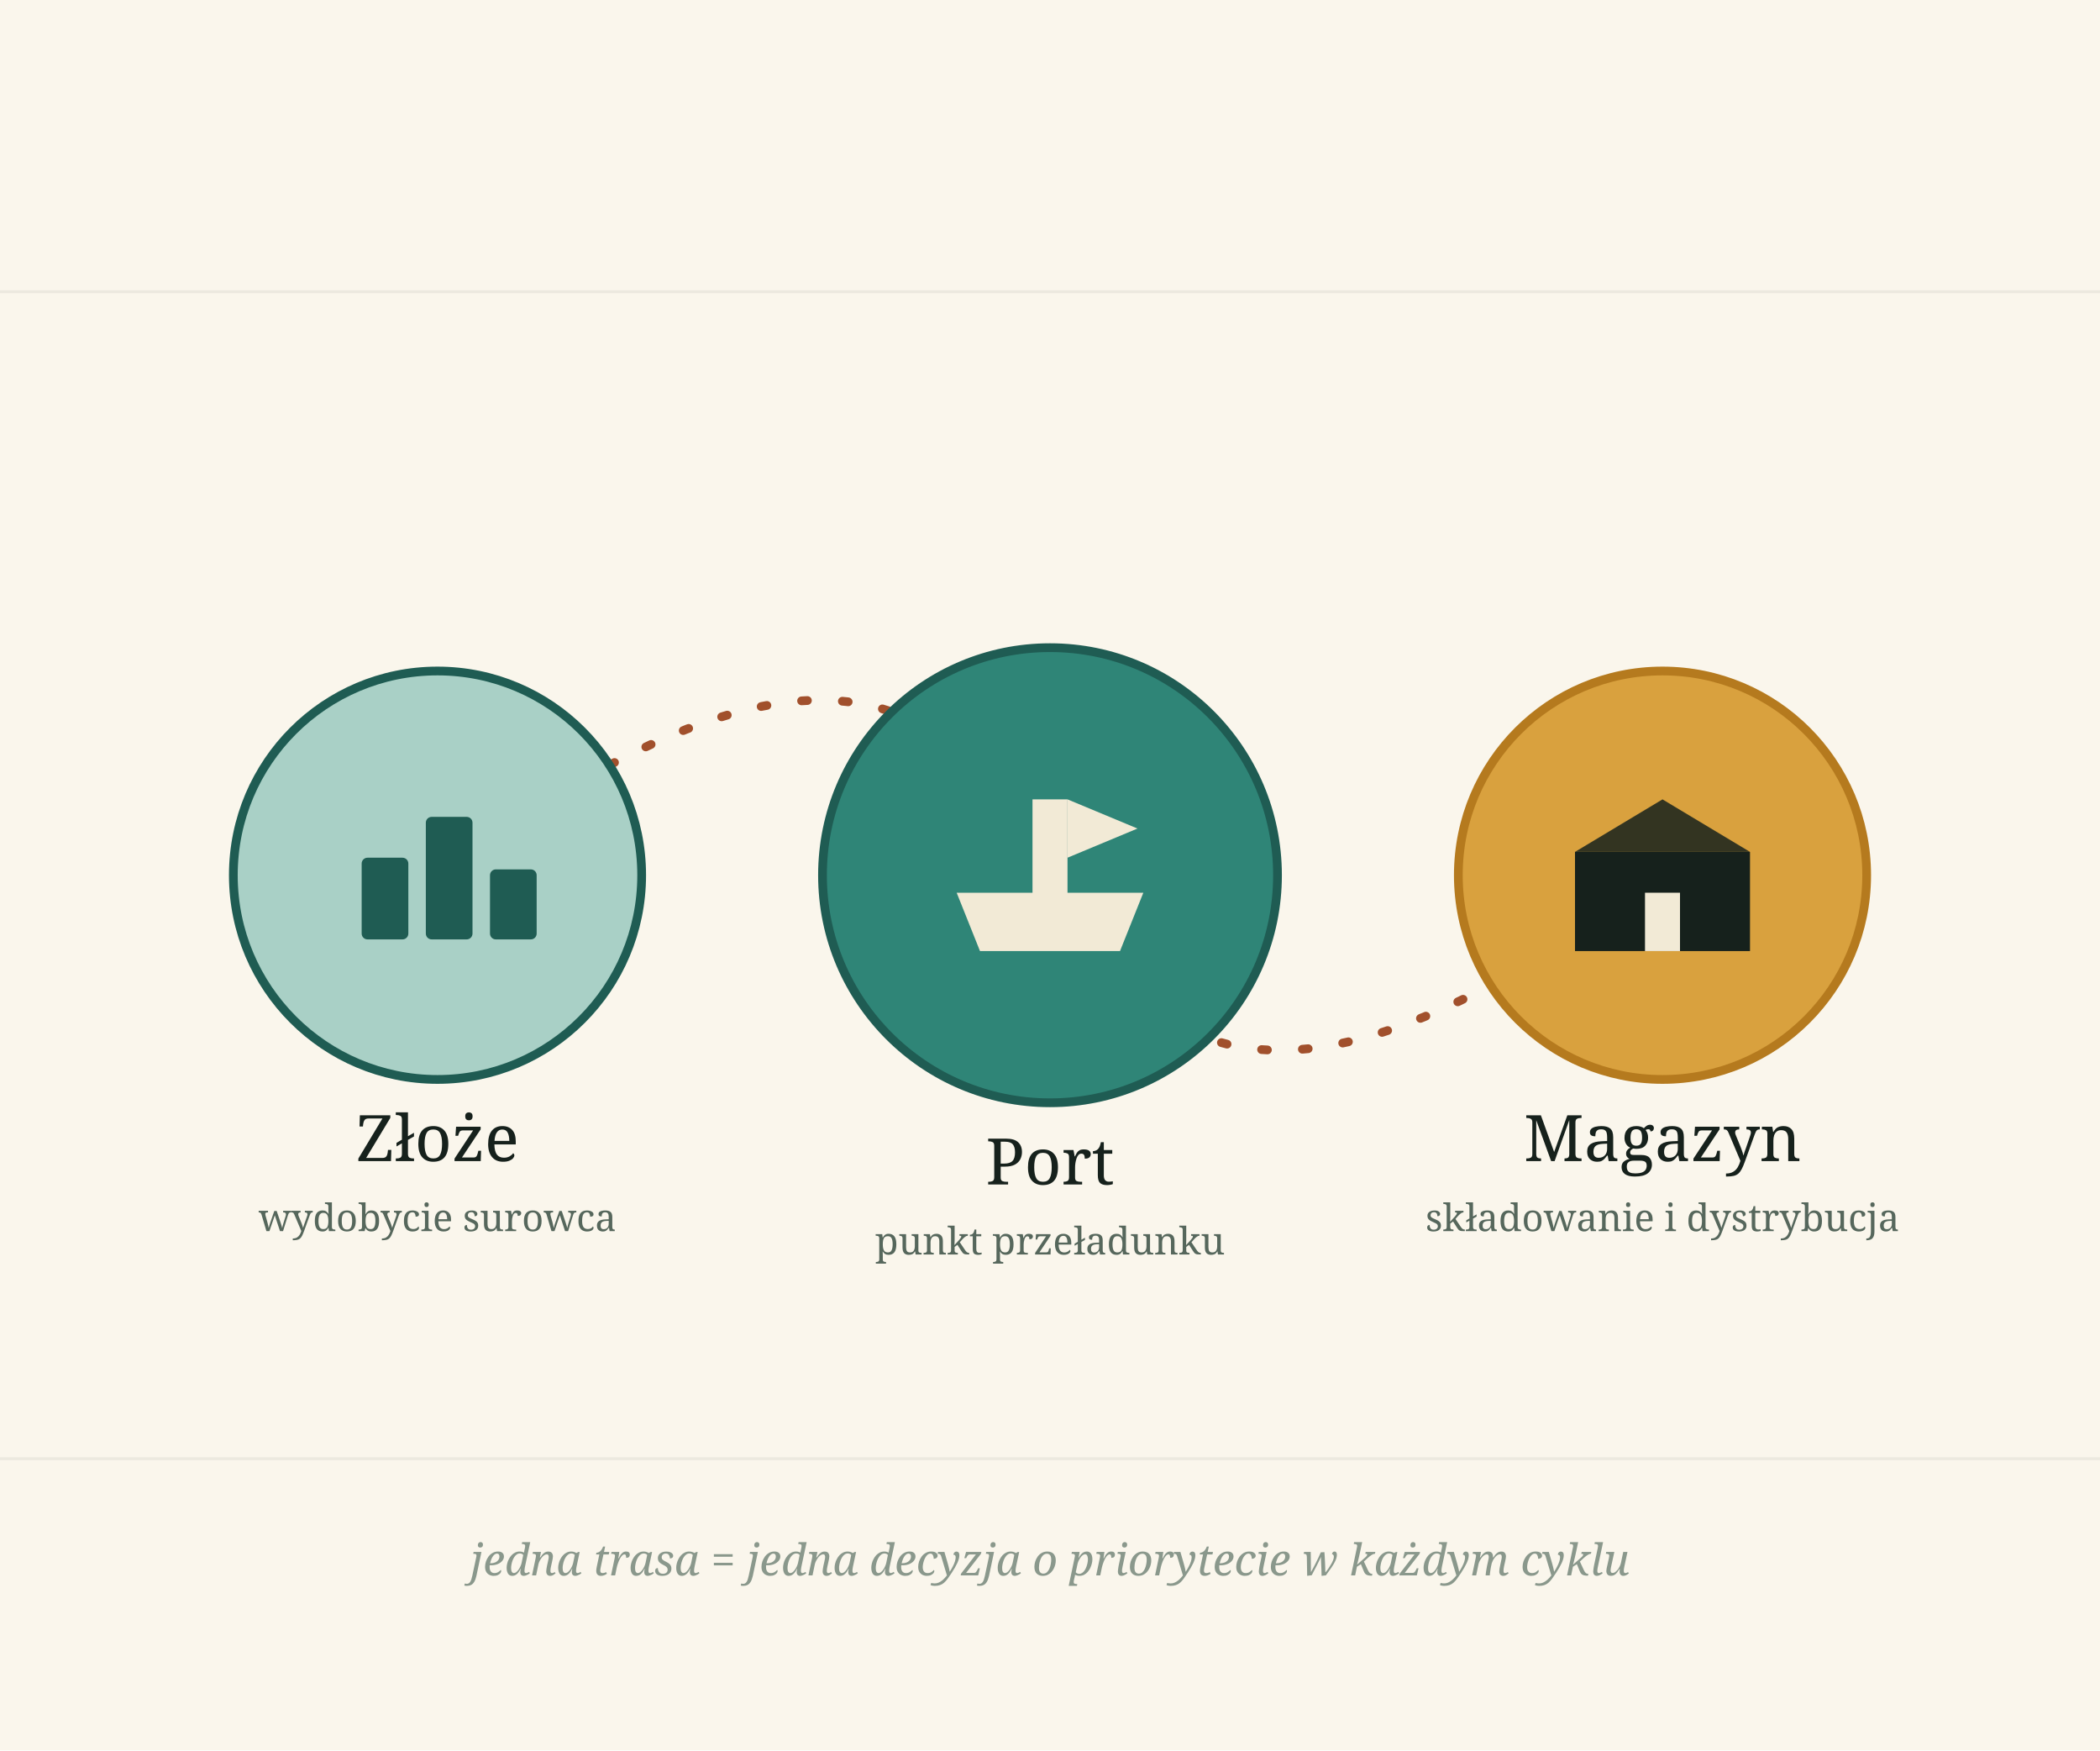
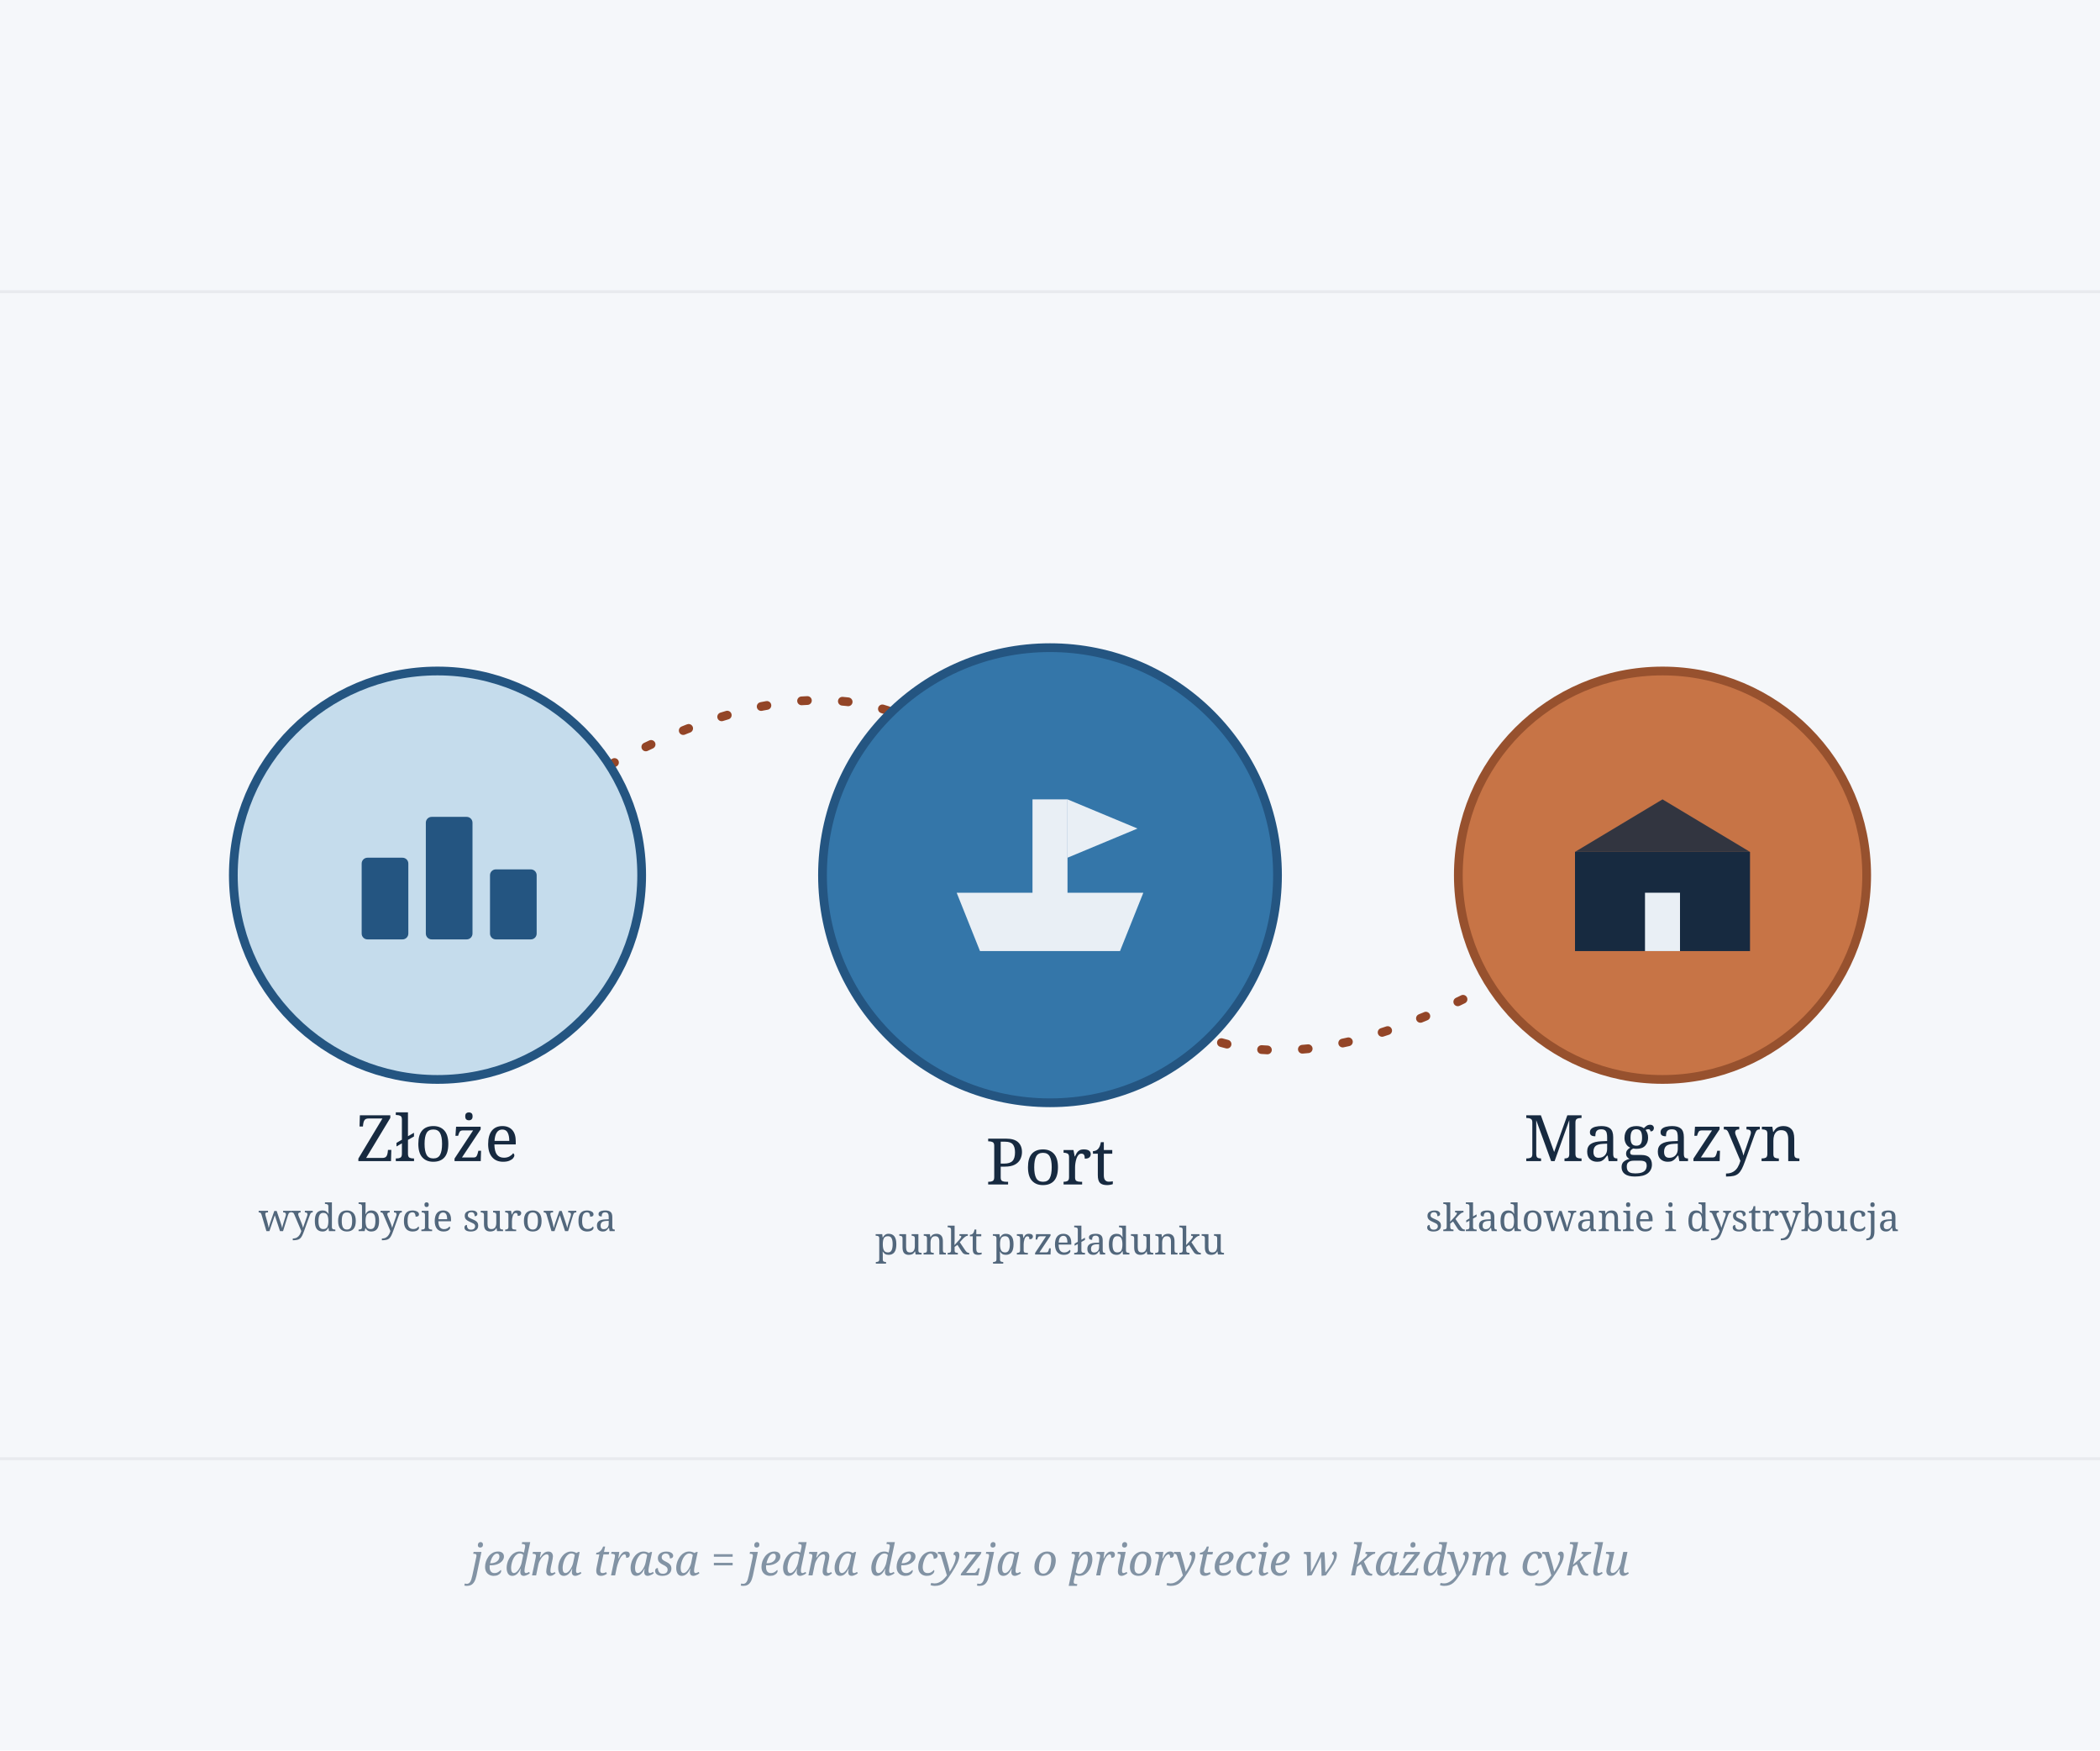
<svg xmlns="http://www.w3.org/2000/svg" viewBox="0 0 720 600" role="img" aria-labelledby="t3 d3">
-   <rect width="720" height="600" fill="#faf6ec" />
-   <g stroke="#16211c" stroke-opacity="0.06">
+   <rect width="720" height="600" fill="#f5f7fa" />
+   <g stroke="#172a40" stroke-opacity="0.06">
    <path d="M0 100 H720 M0 500 H720" />
  </g>
-   <path d="M150 300 C 260 220, 320 220, 360 300 S 460 380, 570 300" fill="none" stroke="#a1502c" stroke-width="3" stroke-dasharray="2 12" stroke-linecap="round" />
-   <path d="M566 292 l16 8 -4 18 z" fill="#a1502c" />
+   <path d="M150 300 C 260 220, 320 220, 360 300 S 460 380, 570 300" fill="none" stroke="#934527" stroke-width="3" stroke-dasharray="2 12" stroke-linecap="round" />
+   <path d="M566 292 l16 8 -4 18 z" fill="#934527" />
  <g transform="translate(150,300)">
-     <circle r="70" fill="#a9d0c6" stroke="#1f5c53" stroke-width="3" />
-     <g fill="#1f5c53">
+     <circle r="70" fill="#c5dcec" stroke="#245581" stroke-width="3" />
+     <g fill="#245581">
      <rect x="-26" y="-6" width="16" height="28" rx="2" />
      <rect x="-4" y="-20" width="16" height="42" rx="2" />
      <rect x="18" y="-2" width="16" height="24" rx="2" />
    </g>
-     <text x="0" y="98" text-anchor="middle" font-family="Georgia, serif" font-size="22" fill="#16211c">Złoże</text>
-     <text x="0" y="122" text-anchor="middle" font-family="Georgia, serif" font-size="13" fill="#56675c">wydobycie surowca</text>
+     <text x="0" y="98" text-anchor="middle" font-family="Georgia, serif" font-size="22" fill="#172a40">Złoże</text>
+     <text x="0" y="122" text-anchor="middle" font-family="Georgia, serif" font-size="13" fill="#52677c">wydobycie surowca</text>
  </g>
  <g transform="translate(360,300)">
-     <circle r="78" fill="#2f8577" stroke="#1f5c53" stroke-width="3" />
-     <g fill="#f2ead6">
+     <circle r="78" fill="#3476a9" stroke="#245581" stroke-width="3" />
+     <g fill="#e9eff5">
      <path d="M-32 6 h64 l-8 20 h-48 z" />
      <rect x="-6" y="-26" width="12" height="34" />
      <path d="M6 -26 l24 10 -24 10 z" />
    </g>
-     <text x="0" y="106" text-anchor="middle" font-family="Georgia, serif" font-size="22" fill="#16211c">Port</text>
-     <text x="0" y="130" text-anchor="middle" font-family="Georgia, serif" font-size="13" fill="#56675c">punkt przeładunku</text>
+     <text x="0" y="106" text-anchor="middle" font-family="Georgia, serif" font-size="22" fill="#172a40">Port</text>
+     <text x="0" y="130" text-anchor="middle" font-family="Georgia, serif" font-size="13" fill="#52677c">punkt przeładunku</text>
  </g>
  <g transform="translate(570,300)">
-     <circle r="70" fill="#d9a13e" stroke="#b57a1e" stroke-width="3" />
-     <g fill="#16211c">
+     <circle r="70" fill="#c77446" stroke="#97512e" stroke-width="3" />
+     <g fill="#172a40">
      <path d="M-30 -8 l30 -18 30 18 z" opacity="0.85" />
      <rect x="-30" y="-8" width="60" height="34" />
-       <rect x="-6" y="6" width="12" height="20" fill="#f2ead6" />
+       <rect x="-6" y="6" width="12" height="20" fill="#e9eff5" />
    </g>
-     <text x="0" y="98" text-anchor="middle" font-family="Georgia, serif" font-size="22" fill="#16211c">Magazyn</text>
-     <text x="0" y="122" text-anchor="middle" font-family="Georgia, serif" font-size="13" fill="#56675c">składowanie i dystrybucja</text>
+     <text x="0" y="98" text-anchor="middle" font-family="Georgia, serif" font-size="22" fill="#172a40">Magazyn</text>
+     <text x="0" y="122" text-anchor="middle" font-family="Georgia, serif" font-size="13" fill="#52677c">składowanie i dystrybucja</text>
  </g>
-   <text x="360" y="540" text-anchor="middle" font-family="Georgia, serif" font-style="italic" font-size="15" fill="#8a988c">
+   <text x="360" y="540" text-anchor="middle" font-family="Georgia, serif" font-style="italic" font-size="15" fill="#8293a4">
    jedna trasa = jedna decyzja o priorytecie w każdym cyklu
  </text>
</svg>
